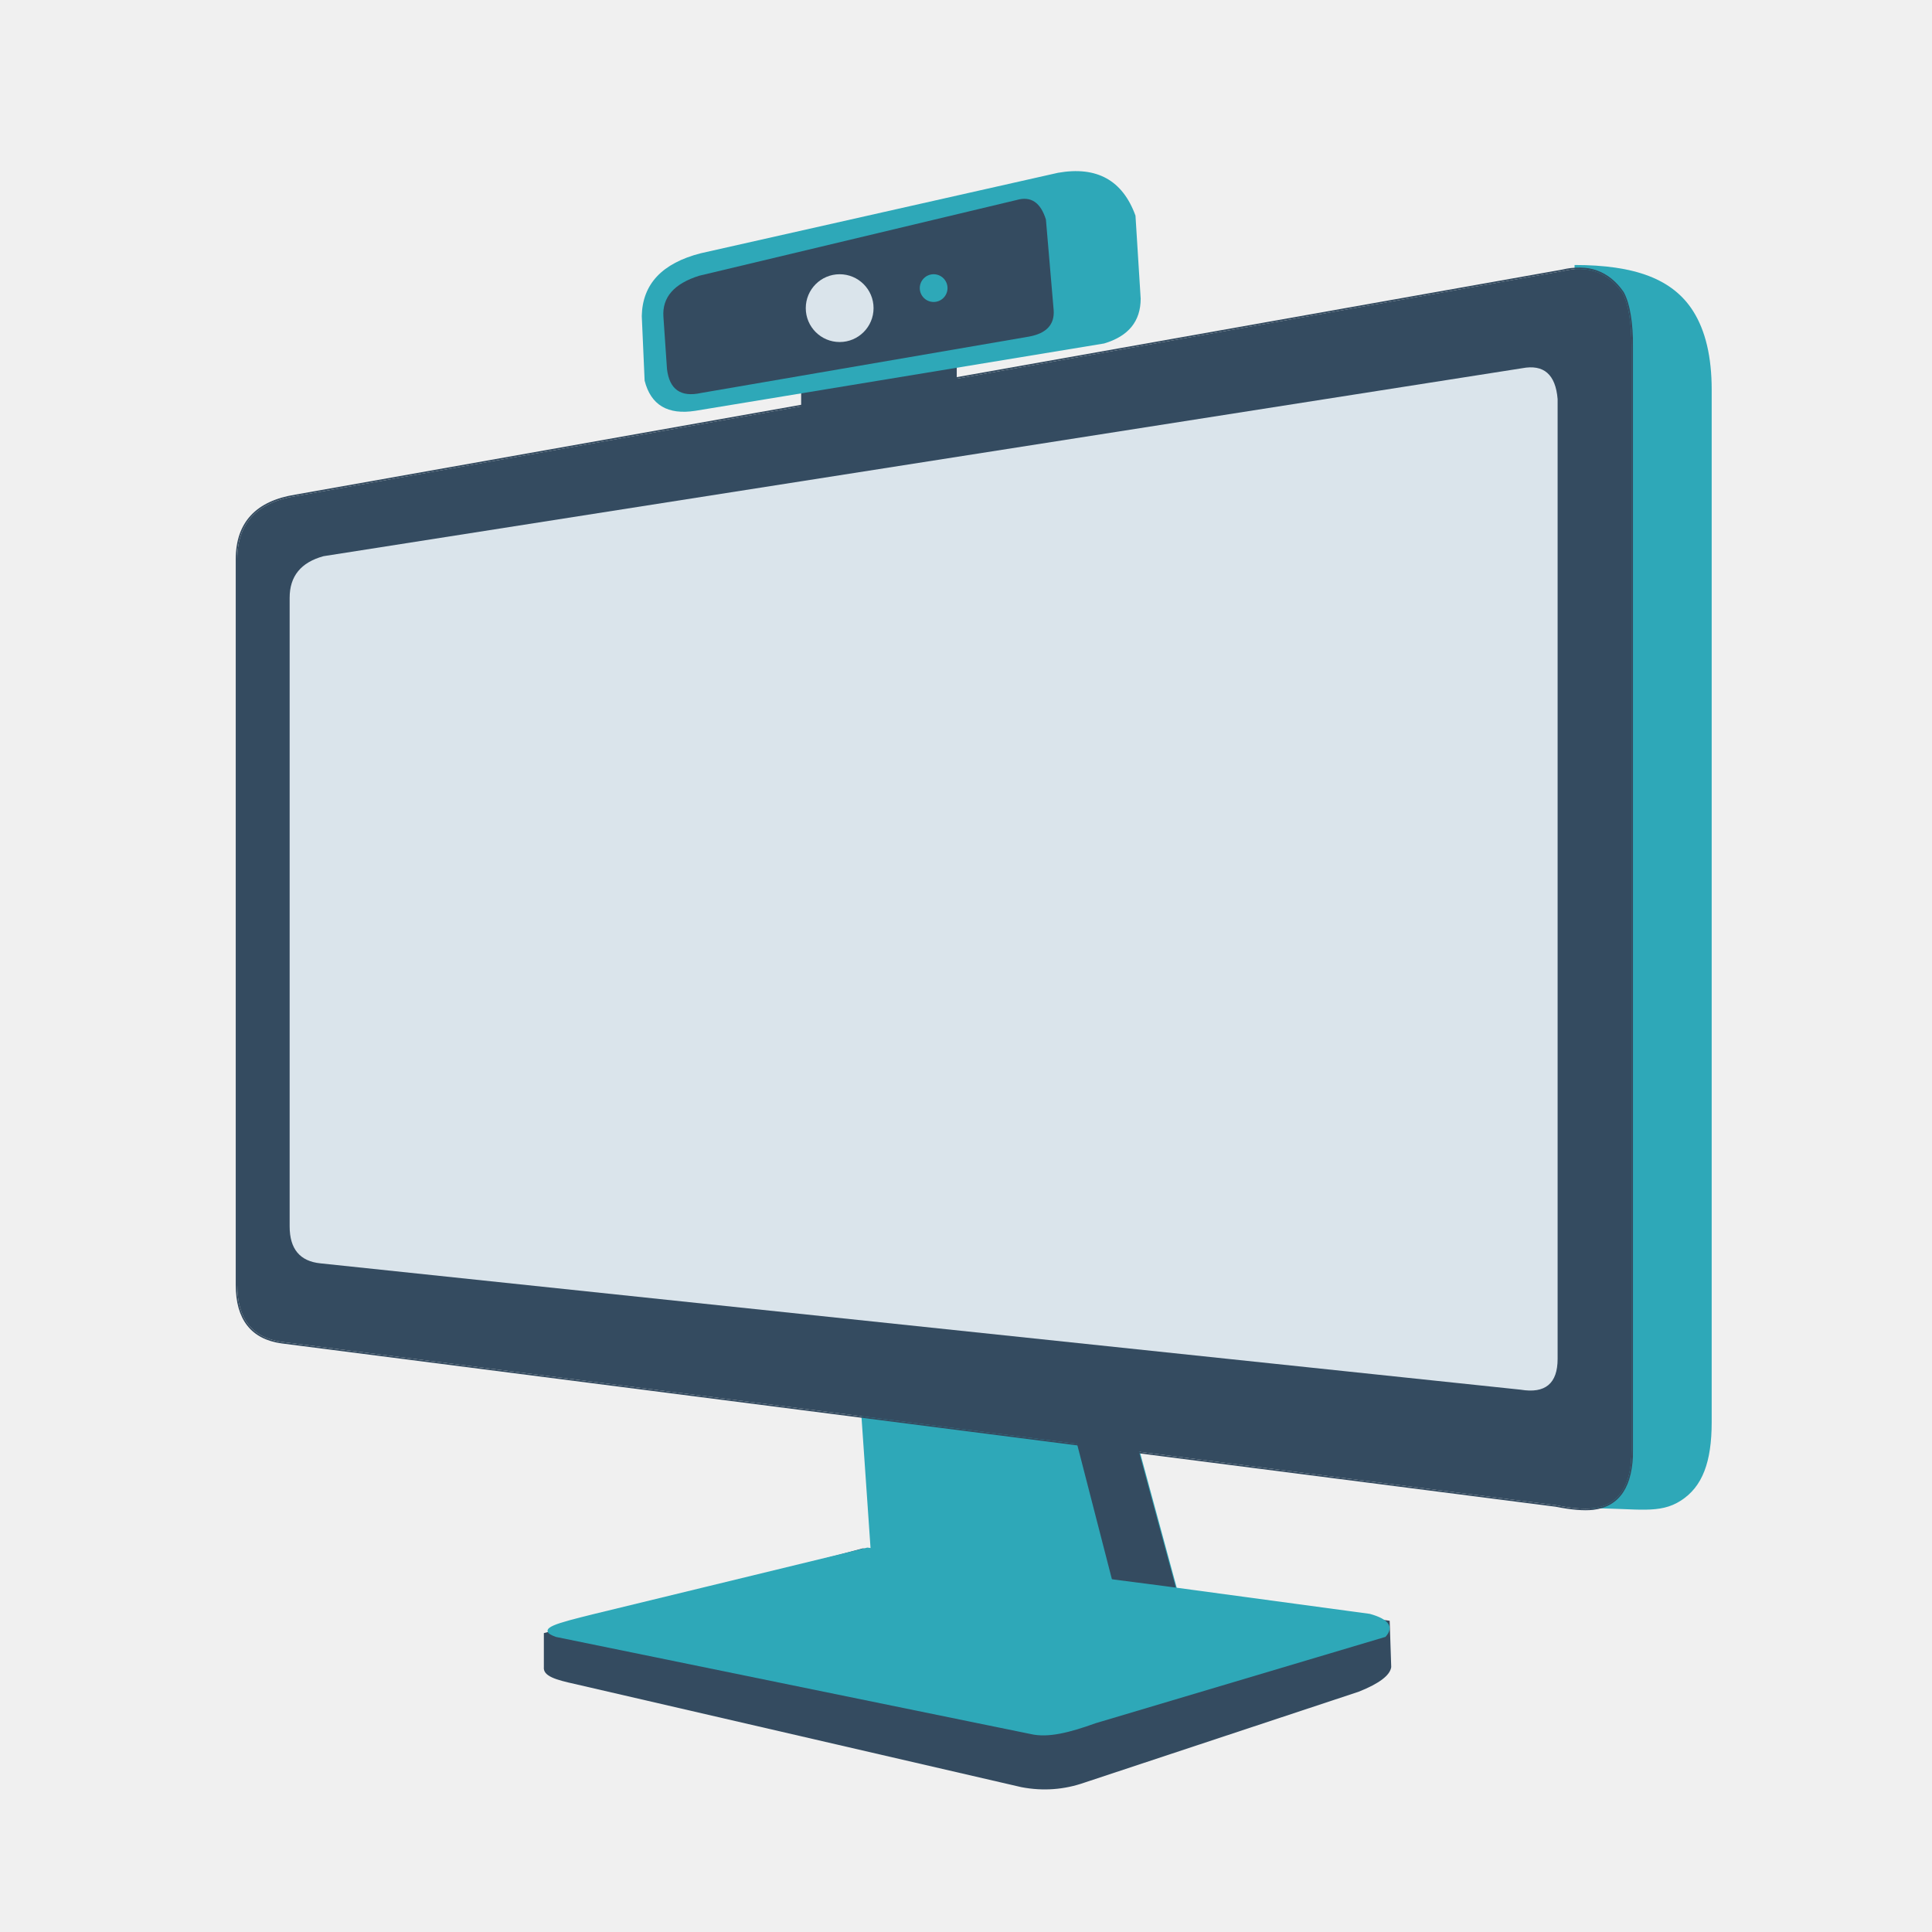
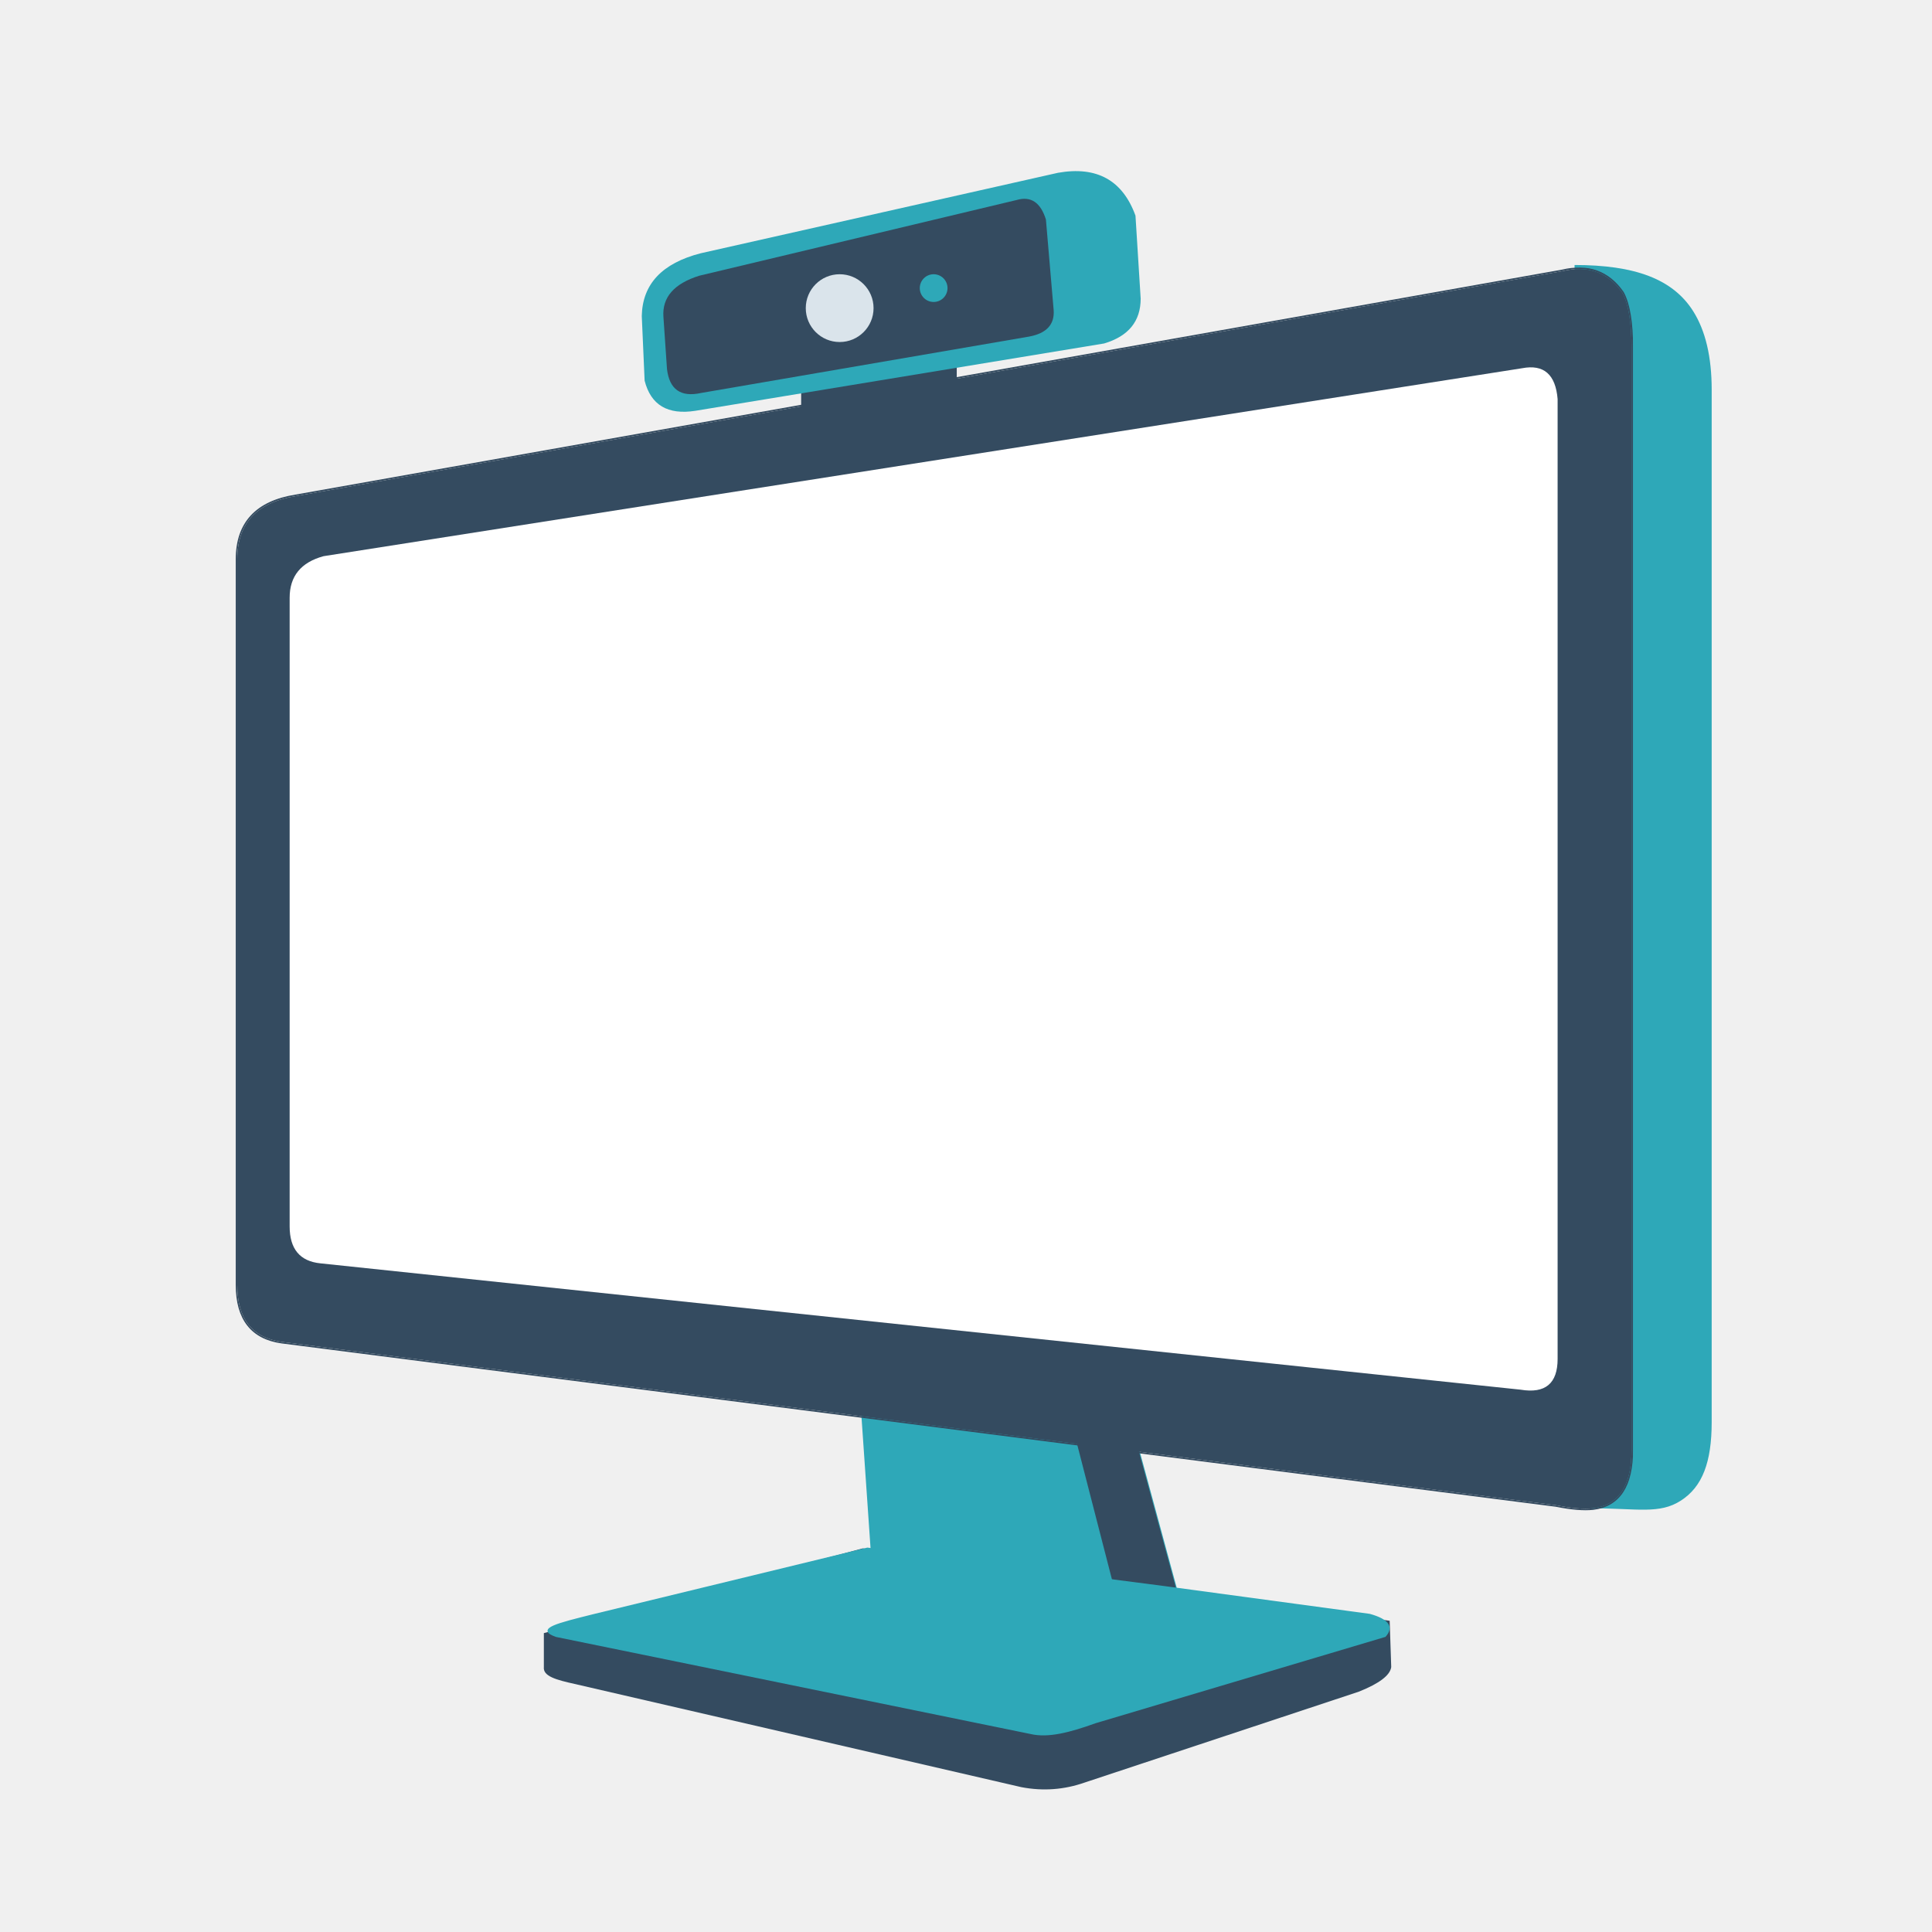
<svg xmlns="http://www.w3.org/2000/svg" xmlns:xlink="http://www.w3.org/1999/xlink" width="1254" height="1254" viewBox="0 0 1254 1254" fill="none">
  <g id="monitor-eye-tracker">
    <g id="monitor-stand">
      <path id="stand-shaft" d="M557 881L730 908L765 1037L748 1068L569 1055L557 881Z" fill="#2EA8B8" stroke="#2EA8B8" />
      <path id="stand-shaft-shadow" d="M690 902L730 908L765 1037L732 1065L690 902Z" fill="#344B60" />
      <path id="stand-base-edge" d="M353 1060L560 1005L746 1030L902 1052L903 1082C902.333 1087.33 895.333 1092.67 882 1098L704 1157C690.667 1161.67 677 1162.67 663 1160L373 1093C361 1090.33 352.333 1088 353 1082L353 1060Z" fill="#344B60" />
      <path id="stand-base-top" d="M386 1048L563 1005L756 1030L889 1048C901 1051.33 904.333 1056 899 1062L711 1118C694.333 1124 680.333 1127.67 669 1125L361 1062C347.667 1057.33 362 1054 386 1048Z" fill="#2EA8B8" stroke="#2EA8B8" />
    </g>
    <g id="monitor">
      <path id="monitor-back-edge" d="M1022 172C1061 172 1085.74 181 1099 202C1107 214.667 1111 231.667 1111 253V923C1111 949 1105 965 1091 974C1077 983 1063 979 1033 979L1022 955V172Z" fill="#2EA8B8" />
      <g id="monitor-bezel">
        <use xlink:href="#stroke0_24_763" fill="#344B60" />
        <mask id="stroke1_24_763" maskUnits="userSpaceOnUse" x="153" y="173.615" width="907" height="807" fill="black">
          <rect fill="white" x="153" y="173.615" width="907" height="807" />
          <use xlink:href="#stroke0_24_763" />
        </mask>
        <path d="M192 322L1014 176C1030.67 172 1043.67 176.667 1053 190C1057 197.333 1059 209.333 1059 226V941C1059 964.333 1050.67 977 1034 979C1028 979.667 1020 979 1010 977L183 871C163.667 868.333 154 856 154 834V363C154 339.667 166.667 326 192 322Z" stroke-width="2" stroke="#344B60" mask="url(#stroke1_24_763)" />
      </g>
-       <path id="monitor-display" d="M210 361L988 239C1002 236.333 1009.67 243 1011 259V882C1011 898 1003 904.667 987 902L208 820C194.667 818.667 188 810.667 188 796V388C188 374 195.333 365 210 361Z" fill="#DAE4EB" />
+       <path id="monitor-display" d="M210 361L988 239C1002 236.333 1009.67 243 1011 259V882C1011 898 1003 904.667 987 902L208 820C194.667 818.667 188 810.667 188 796V388C188 374 195.333 365 210 361Z" fill="white" />
    </g>
    <g id="eye-tracker">
      <path id="eye-tracker-clip" d="M520 240L621 220V263L520 277V240Z" fill="#344B60" />
      <path id="eye-tracker-body" d="M454.806 164.39L686.734 112.148C711.897 107.704 728.654 116.977 737.005 139.965L740.377 193.869C740.356 208.551 732.441 218.242 716.632 222.941L451.296 266.643C433.401 269.432 422.437 262.908 418.404 247.07L416.558 205.11C416.982 184.405 429.731 170.831 454.806 164.39Z" fill="#2EA8B8" />
      <path id="eye-tracker-face" d="M453.84 178.972L659.965 129.795C669.14 127.163 675.445 131.409 678.878 142.534L683.901 201.329C684.538 210.64 679.248 216.348 668.032 218.451L455.034 255.068C441.868 257.973 434.498 252.797 432.923 239.54L430.604 205.619C429.74 192.982 437.485 184.1 453.84 178.972Z" fill="#344B60" />
      <path id="eye-tracker-camera" d="M545 222C557.15 222 567 212.15 567 200C567 187.85 557.15 178 545 178C532.85 178 523 187.85 523 200C523 212.15 532.85 222 545 222Z" fill="#DAE4EB" />
      <path id="eye-tracker-illuminator" d="M606 196C610.971 196 615 191.971 615 187C615 182.029 610.971 178 606 178C601.029 178 597 182.029 597 187C597 191.971 601.029 196 606 196Z" fill="#2EA8B8" />
    </g>
  </g>
  <defs>
    <path id="stroke0_24_763" d="M192 322L1014 176C1030.67 172 1043.67 176.667 1053 190C1057 197.333 1059 209.333 1059 226V941C1059 964.333 1050.67 977 1034 979C1028 979.667 1020 979 1010 977L183 871C163.667 868.333 154 856 154 834V363C154 339.667 166.667 326 192 322Z" />
  </defs>
</svg>
